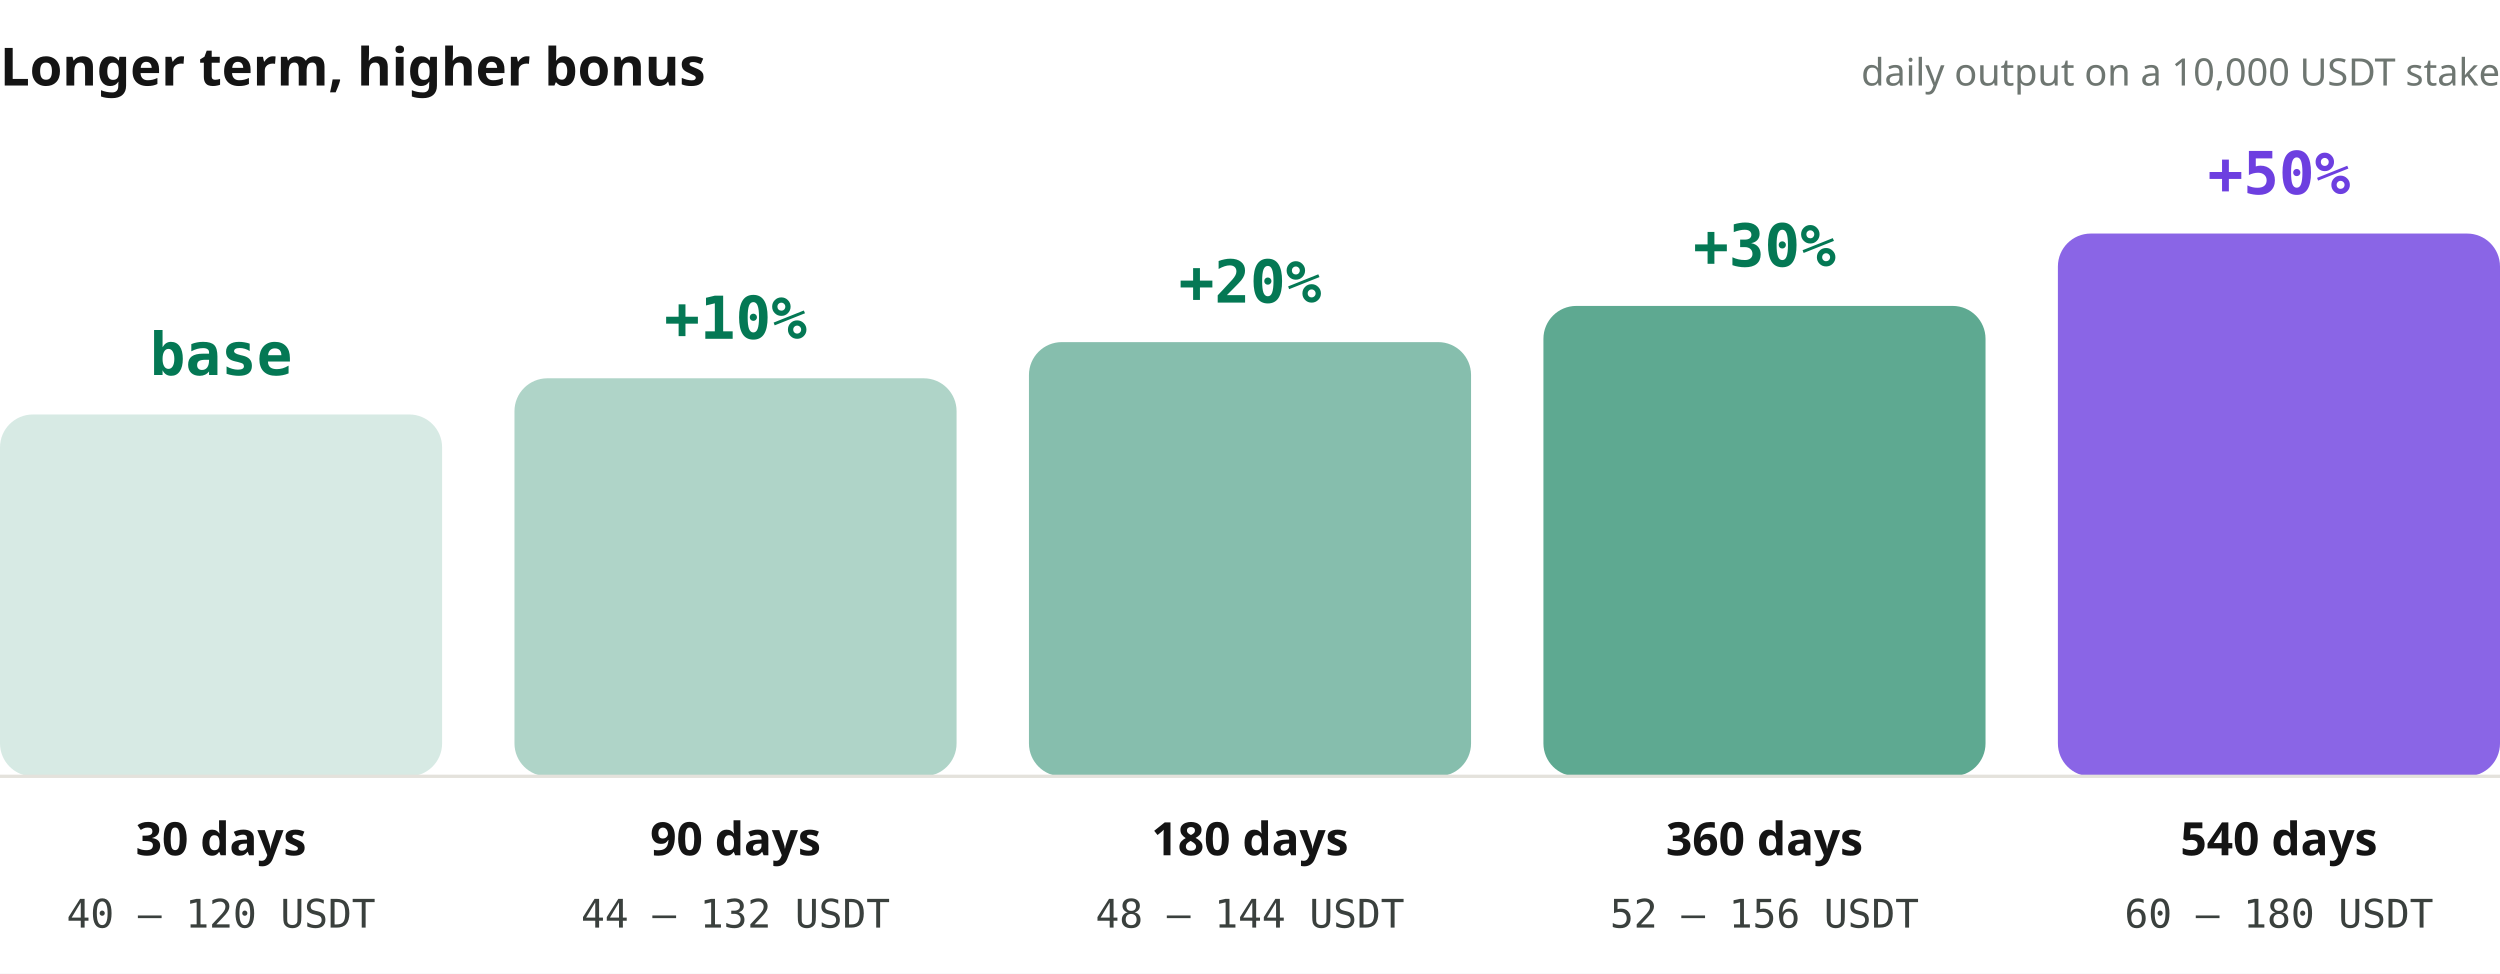
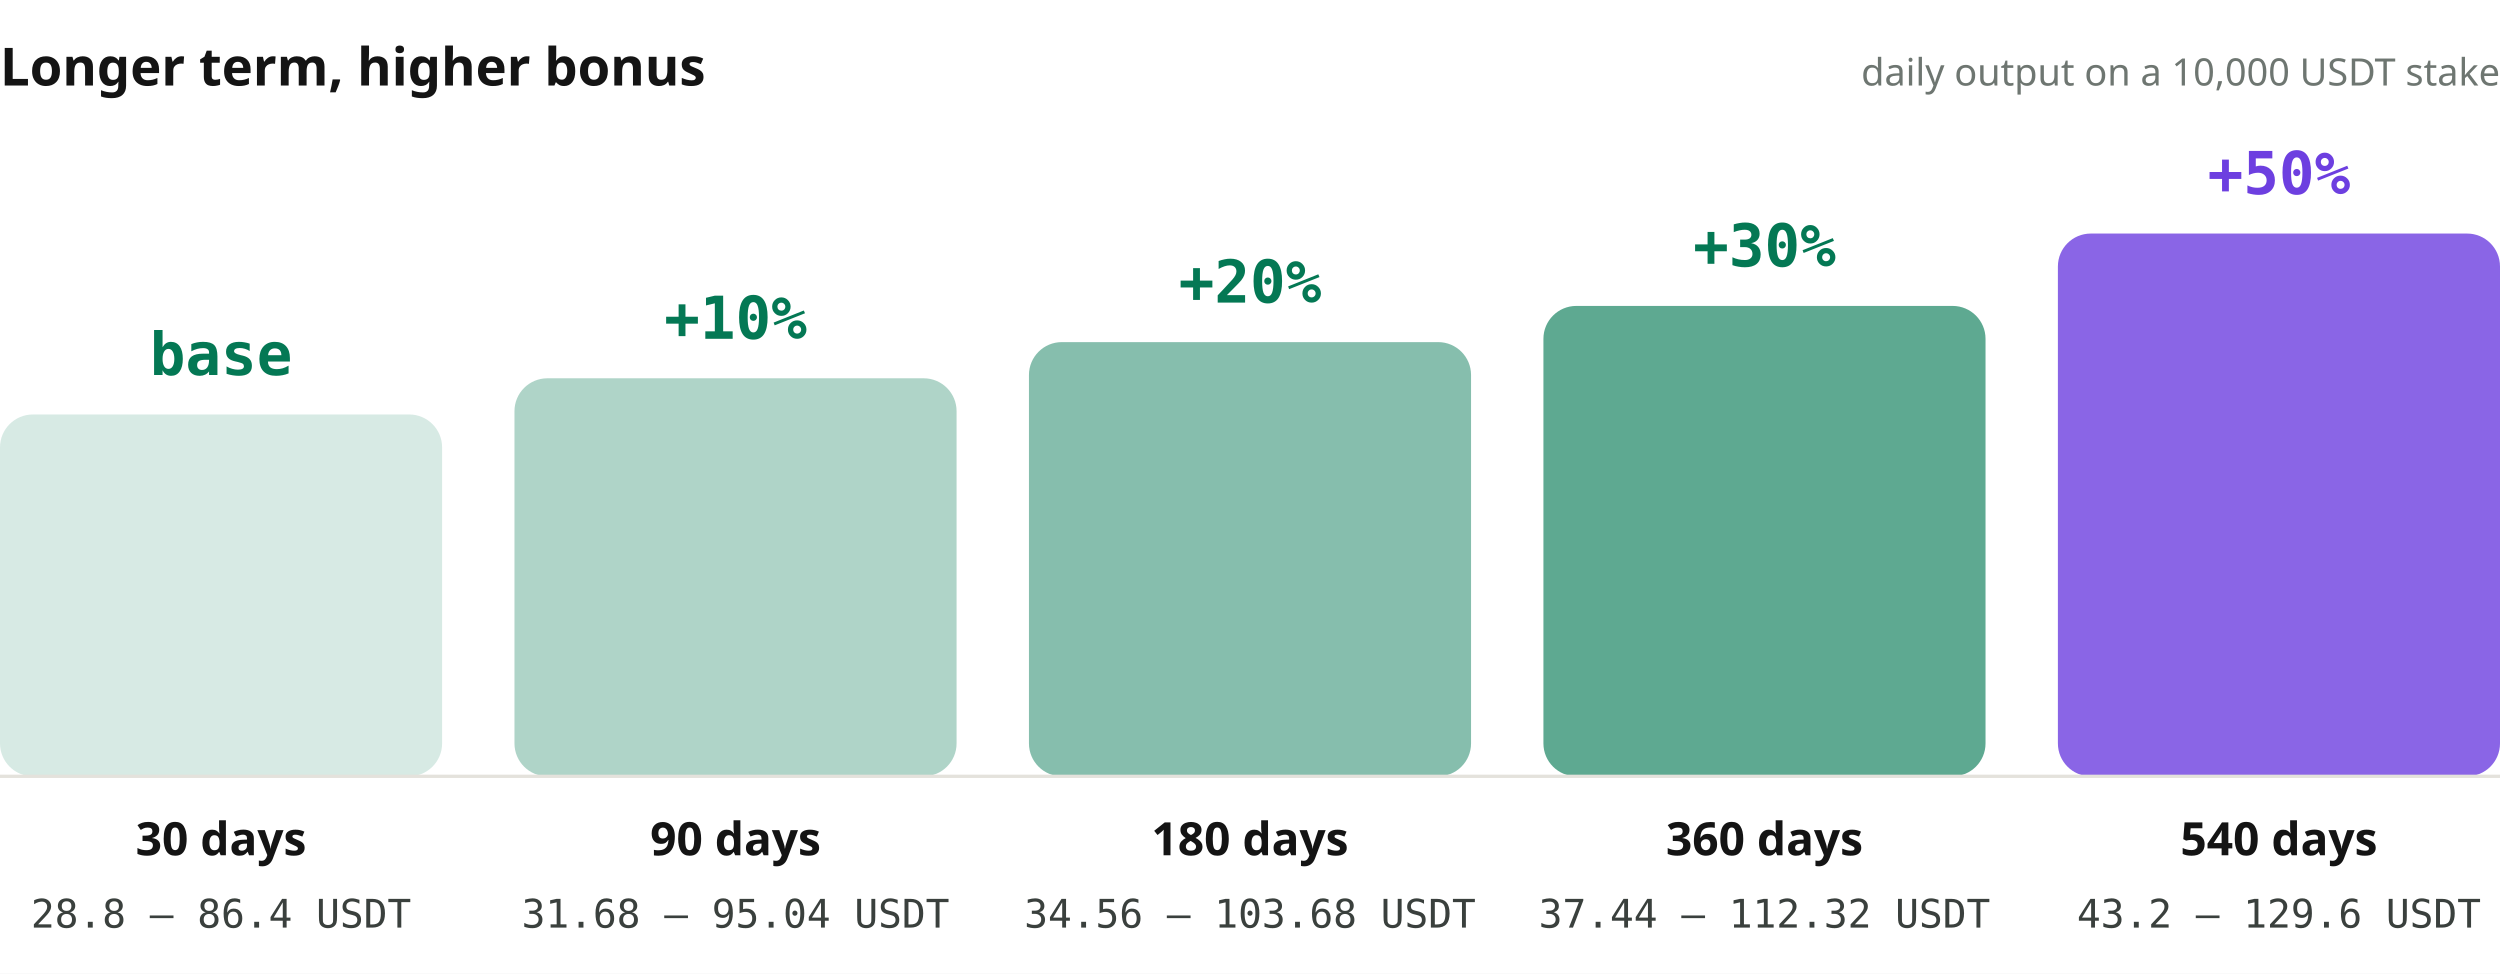
<svg xmlns="http://www.w3.org/2000/svg" viewBox="0 0 760 296" width="760" height="296" style="display:block;background:#FFFFFF">
  <rect width="760" height="296" fill="#FFFFFF" />
  <text x="0" y="26" font-size="16" fill="#141414" font-family="'PingFang SC','Hiragino Sans GB','Noto Sans SC',sans-serif" text-anchor="start" font-weight="700" letter-spacing="0">Longer term, higher bonus</text>
  <text x="760" y="26" font-size="11.5" fill="#6E7671" font-family="'PingFang SC','Hiragino Sans GB','Noto Sans SC',sans-serif" text-anchor="end" font-weight="400" letter-spacing="0">daily output on a 10,000 USDT stake</text>
  <rect x="0.0" y="126.0" width="134.4" height="110.0" rx="10" fill="#047854" fill-opacity="0.16" />
  <text x="67.2" y="114.0" font-size="18" fill="#047854" font-family="'JetBrains Mono','SF Mono',Menlo,monospace" text-anchor="middle" font-weight="700" letter-spacing="0">base</text>
  <text x="67.2" y="260" font-size="14" fill="#141414" font-family="'PingFang SC','Hiragino Sans GB','Noto Sans SC',sans-serif" text-anchor="middle" font-weight="700" letter-spacing="0">30 days</text>
-   <text x="67.2" y="282" font-size="12" fill="#3A403D" font-family="'JetBrains Mono','SF Mono',Menlo,monospace" text-anchor="middle" font-weight="500" letter-spacing="0">40 – 120 USDT</text>
+   <text x="67.2" y="282" font-size="12" fill="#3A403D" font-family="'JetBrains Mono','SF Mono',Menlo,monospace" text-anchor="middle" font-weight="500" letter-spacing="0">28.8 – 86.4 USDT</text>
  <rect x="156.4" y="115.0" width="134.4" height="121.0" rx="10" fill="#047854" fill-opacity="0.32" />
  <text x="223.6" y="103" font-size="18" fill="#047854" font-family="'JetBrains Mono','SF Mono',Menlo,monospace" text-anchor="middle" font-weight="700" letter-spacing="0">+10%</text>
  <text x="223.6" y="260" font-size="14" fill="#141414" font-family="'PingFang SC','Hiragino Sans GB','Noto Sans SC',sans-serif" text-anchor="middle" font-weight="700" letter-spacing="0">90 days</text>
-   <text x="223.6" y="282" font-size="12" fill="#3A403D" font-family="'JetBrains Mono','SF Mono',Menlo,monospace" text-anchor="middle" font-weight="500" letter-spacing="0">44 – 132 USDT</text>
+   <text x="223.6" y="282" font-size="12" fill="#3A403D" font-family="'JetBrains Mono','SF Mono',Menlo,monospace" text-anchor="middle" font-weight="500" letter-spacing="0">31.68 – 95.04 USDT</text>
  <rect x="312.8" y="104.0" width="134.4" height="132.0" rx="10" fill="#047854" fill-opacity="0.48" />
  <text x="380.0" y="92.0" font-size="18" fill="#047854" font-family="'JetBrains Mono','SF Mono',Menlo,monospace" text-anchor="middle" font-weight="700" letter-spacing="0">+20%</text>
  <text x="380.0" y="260" font-size="14" fill="#141414" font-family="'PingFang SC','Hiragino Sans GB','Noto Sans SC',sans-serif" text-anchor="middle" font-weight="700" letter-spacing="0">180 days</text>
-   <text x="380.0" y="282" font-size="12" fill="#3A403D" font-family="'JetBrains Mono','SF Mono',Menlo,monospace" text-anchor="middle" font-weight="500" letter-spacing="0">48 – 144 USDT</text>
+   <text x="380.0" y="282" font-size="12" fill="#3A403D" font-family="'JetBrains Mono','SF Mono',Menlo,monospace" text-anchor="middle" font-weight="500" letter-spacing="0">34.56 – 103.68 USDT</text>
  <rect x="469.2" y="93.0" width="134.4" height="143.0" rx="10" fill="#047854" fill-opacity="0.64" />
  <text x="536.4" y="81.0" font-size="18" fill="#047854" font-family="'JetBrains Mono','SF Mono',Menlo,monospace" text-anchor="middle" font-weight="700" letter-spacing="0">+30%</text>
  <text x="536.4" y="260" font-size="14" fill="#141414" font-family="'PingFang SC','Hiragino Sans GB','Noto Sans SC',sans-serif" text-anchor="middle" font-weight="700" letter-spacing="0">360 days</text>
-   <text x="536.4" y="282" font-size="12" fill="#3A403D" font-family="'JetBrains Mono','SF Mono',Menlo,monospace" text-anchor="middle" font-weight="500" letter-spacing="0">52 – 156 USDT</text>
+   <text x="536.4" y="282" font-size="12" fill="#3A403D" font-family="'JetBrains Mono','SF Mono',Menlo,monospace" text-anchor="middle" font-weight="500" letter-spacing="0">37.44 – 112.32 USDT</text>
  <rect x="625.6" y="71.0" width="134.4" height="165.0" rx="10" fill="#6D3FE0" fill-opacity="0.80" />
  <text x="692.8" y="59.0" font-size="18" fill="#6D3FE0" font-family="'JetBrains Mono','SF Mono',Menlo,monospace" text-anchor="middle" font-weight="700" letter-spacing="0">+50%</text>
  <text x="692.8" y="260" font-size="14" fill="#141414" font-family="'PingFang SC','Hiragino Sans GB','Noto Sans SC',sans-serif" text-anchor="middle" font-weight="700" letter-spacing="0">540 days</text>
-   <text x="692.8" y="282" font-size="12" fill="#3A403D" font-family="'JetBrains Mono','SF Mono',Menlo,monospace" text-anchor="middle" font-weight="500" letter-spacing="0">60 – 180 USDT</text>
+   <text x="692.8" y="282" font-size="12" fill="#3A403D" font-family="'JetBrains Mono','SF Mono',Menlo,monospace" text-anchor="middle" font-weight="500" letter-spacing="0">43.2 – 129.6 USDT</text>
  <line x1="0" y1="236" x2="760" y2="236" stroke="#E4E2DC" />
</svg>
